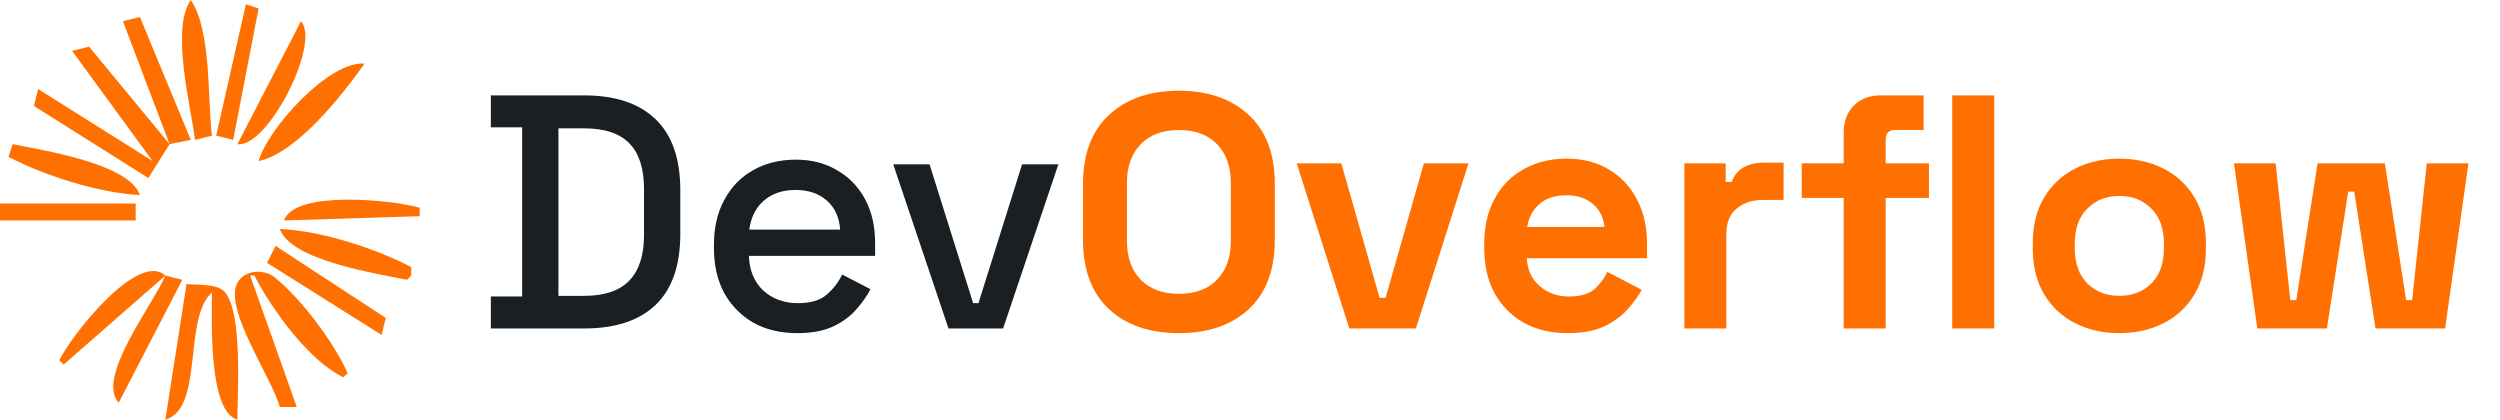
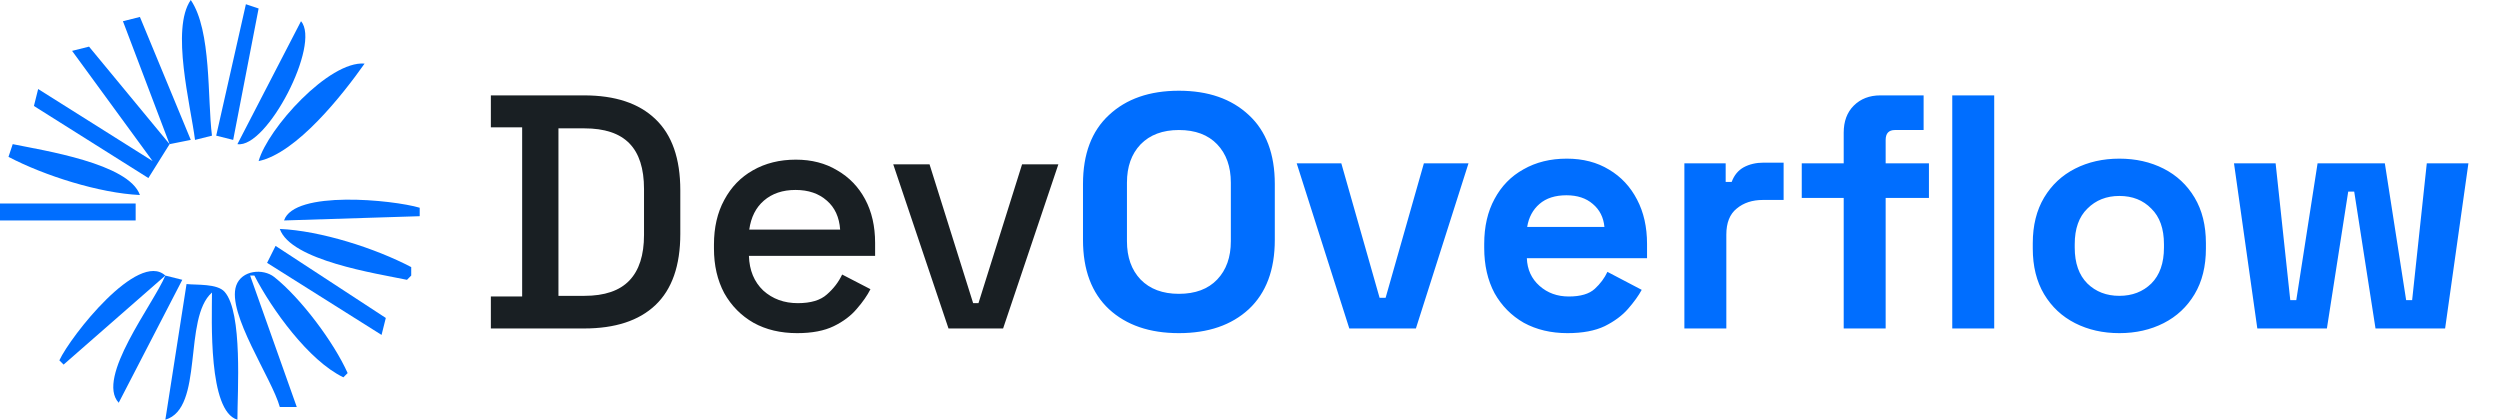
<svg xmlns="http://www.w3.org/2000/svg" width="137" height="23" fill="none" viewBox="0 0 137 23">
-   <path fill="#FF7000" d="M10.454 0C9.351 1.583 10.447 5.769 10.687 7.667L11.616 7.434C11.358 5.389 11.6 1.676 10.454 0Z" />
-   <path fill="#FF7000" d="M13.475 0.232L11.848 7.434L12.778 7.667L14.172 0.465L13.475 0.232Z" />
-   <path fill="#FF7000" d="M6.737 1.162L9.293 7.899L4.879 2.555L3.95 2.788L8.364 8.828L2.091 4.879L1.859 5.808L8.131 9.757L9.293 7.899L10.455 7.667L7.667 0.929L6.737 1.162Z" />
-   <path fill="#FF7000" d="M16.495 1.162L13.01 7.899C14.631 8.144 17.593 2.416 16.495 1.162Z" />
-   <path fill="#FF7000" d="M14.172 8.828C16.262 8.388 18.783 5.184 19.98 3.485C18.03 3.321 14.672 7.044 14.172 8.828Z" />
-   <path fill="#FF7000" d="M0.697 7.899L0.465 8.596C2.429 9.627 5.448 10.585 7.667 10.687C7.065 8.957 2.38 8.247 0.697 7.899Z" />
-   <path fill="#FF7000" d="M0 11.152V12.081H7.434V11.152H0Z" />
-   <path fill="#FF7000" d="M15.566 12.081L23 11.848V11.384C21.525 10.948 16.12 10.409 15.566 12.081Z" />
-   <path fill="#FF7000" d="M15.333 12.546C15.936 14.278 20.622 14.986 22.303 15.334L22.535 15.101V14.637C20.558 13.599 17.567 12.643 15.333 12.546Z" />
-   <path fill="#FF7000" d="M15.101 13.475L14.636 14.404L20.909 18.354L21.142 17.424L15.101 13.475Z" />
-   <path fill="#FF7000" d="M3.253 19.747L3.485 19.98L9.061 15.101C7.564 13.725 3.877 18.41 3.253 19.747Z" />
-   <path fill="#FF7000" d="M15.333 22.303H16.263L13.707 15.101H13.94C14.892 16.948 16.925 19.775 18.818 20.677L19.051 20.445C18.299 18.759 16.49 16.343 15.034 15.185C14.413 14.691 13.238 14.803 12.942 15.656C12.418 17.172 14.904 20.735 15.333 22.303Z" />
-   <path fill="#FF7000" d="M9.061 15.101C8.411 16.66 5.234 20.699 6.505 22.071L9.99 15.333L9.061 15.101Z" />
-   <path fill="#FF7000" d="M10.222 15.566L9.061 23C11.195 22.376 10.012 17.44 11.616 16.03C11.616 17.517 11.401 22.529 13.01 23C13.009 21.505 13.312 17.119 12.307 15.99C11.899 15.533 10.788 15.627 10.222 15.566Z" />
+   <path fill="#006eff" d="M10.454 0C9.351 1.583 10.447 5.769 10.687 7.667L11.616 7.434C11.358 5.389 11.6 1.676 10.454 0Z" />
+   <path fill="#006eff" d="M13.475 0.232L11.848 7.434L12.778 7.667L14.172 0.465L13.475 0.232Z" />
+   <path fill="#006eff" d="M6.737 1.162L9.293 7.899L4.879 2.555L3.95 2.788L8.364 8.828L2.091 4.879L1.859 5.808L8.131 9.757L9.293 7.899L10.455 7.667L7.667 0.929L6.737 1.162Z" />
+   <path fill="#006eff" d="M16.495 1.162L13.01 7.899C14.631 8.144 17.593 2.416 16.495 1.162Z" />
+   <path fill="#006eff" d="M14.172 8.828C16.262 8.388 18.783 5.184 19.98 3.485C18.03 3.321 14.672 7.044 14.172 8.828Z" />
+   <path fill="#006eff" d="M0.697 7.899L0.465 8.596C2.429 9.627 5.448 10.585 7.667 10.687C7.065 8.957 2.38 8.247 0.697 7.899Z" />
+   <path fill="#006eff" d="M0 11.152V12.081H7.434V11.152H0Z" />
+   <path fill="#006eff" d="M15.566 12.081L23 11.848V11.384C21.525 10.948 16.12 10.409 15.566 12.081Z" />
+   <path fill="#006eff" d="M15.333 12.546C15.936 14.278 20.622 14.986 22.303 15.334L22.535 15.101V14.637C20.558 13.599 17.567 12.643 15.333 12.546Z" />
+   <path fill="#006eff" d="M15.101 13.475L14.636 14.404L20.909 18.354L21.142 17.424L15.101 13.475Z" />
+   <path fill="#006eff" d="M3.253 19.747L3.485 19.98L9.061 15.101C7.564 13.725 3.877 18.41 3.253 19.747Z" />
+   <path fill="#006eff" d="M15.333 22.303H16.263L13.707 15.101H13.94C14.892 16.948 16.925 19.775 18.818 20.677L19.051 20.445C18.299 18.759 16.49 16.343 15.034 15.185C14.413 14.691 13.238 14.803 12.942 15.656C12.418 17.172 14.904 20.735 15.333 22.303Z" />
+   <path fill="#006eff" d="M9.061 15.101C8.411 16.66 5.234 20.699 6.505 22.071L9.99 15.333L9.061 15.101Z" />
+   <path fill="#006eff" d="M10.222 15.566L9.061 23C11.195 22.376 10.012 17.44 11.616 16.03C11.616 17.517 11.401 22.529 13.01 23C13.009 21.505 13.312 17.119 12.307 15.99C11.899 15.533 10.788 15.627 10.222 15.566Z" />
  <path fill="#191F23" d="M26.899 18V16.248H28.614V6.979H26.899V5.227H32.008C33.711 5.227 35.012 5.659 35.913 6.523C36.825 7.387 37.281 8.688 37.281 10.428V12.818C37.281 14.557 36.825 15.859 35.913 16.723C35.012 17.574 33.711 18 32.008 18H26.899ZM30.603 16.212H32.026C33.133 16.212 33.954 15.932 34.489 15.373C35.025 14.813 35.292 13.98 35.292 12.873V10.355C35.292 9.236 35.025 8.402 34.489 7.855C33.954 7.307 33.133 7.034 32.026 7.034H30.603V16.212ZM43.686 18.256C42.774 18.256 41.977 18.067 41.296 17.69C40.615 17.3 40.08 16.759 39.69 16.066C39.313 15.36 39.125 14.545 39.125 13.621V13.402C39.125 12.465 39.313 11.65 39.69 10.957C40.068 10.251 40.59 9.71 41.26 9.333C41.941 8.944 42.725 8.749 43.613 8.749C44.477 8.749 45.231 8.944 45.876 9.333C46.533 9.71 47.044 10.239 47.409 10.92C47.774 11.601 47.956 12.398 47.956 13.311V14.022H41.041C41.065 14.813 41.327 15.445 41.825 15.92C42.336 16.382 42.969 16.613 43.723 16.613C44.428 16.613 44.958 16.455 45.31 16.139C45.675 15.823 45.955 15.458 46.15 15.044L47.701 15.847C47.53 16.188 47.281 16.546 46.953 16.923C46.636 17.3 46.217 17.617 45.694 17.872C45.17 18.128 44.501 18.256 43.686 18.256ZM41.059 12.581H46.04C45.992 11.899 45.748 11.37 45.31 10.993C44.872 10.604 44.301 10.409 43.595 10.409C42.89 10.409 42.312 10.604 41.862 10.993C41.424 11.37 41.156 11.899 41.059 12.581ZM51.978 18L48.949 9.004H50.938L53.328 16.613H53.62L56.01 9.004H57.999L54.97 18H51.978Z" />
-   <path fill="#FF7000" d="M64.603 18.256C62.998 18.256 61.721 17.817 60.772 16.942C59.823 16.054 59.348 14.789 59.348 13.146V10.081C59.348 8.439 59.823 7.18 60.772 6.304C61.721 5.416 62.998 4.972 64.603 4.972C66.209 4.972 67.487 5.416 68.435 6.304C69.384 7.18 69.859 8.439 69.859 10.081V13.146C69.859 14.789 69.384 16.054 68.435 16.942C67.487 17.817 66.209 18.256 64.603 18.256ZM64.603 16.102C65.504 16.102 66.203 15.841 66.702 15.318C67.201 14.795 67.45 14.095 67.45 13.219V10.008C67.45 9.132 67.201 8.433 66.702 7.91C66.203 7.387 65.504 7.125 64.603 7.125C63.715 7.125 63.016 7.387 62.505 7.91C62.006 8.433 61.757 9.132 61.757 10.008V13.219C61.757 14.095 62.006 14.795 62.505 15.318C63.016 15.841 63.715 16.102 64.603 16.102ZM73.942 18L71.059 8.95H73.504L75.602 16.321H75.931L78.029 8.95H80.474L77.591 18H73.942ZM85.897 18.256C84.997 18.256 84.2 18.067 83.507 17.69C82.826 17.3 82.29 16.759 81.901 16.066C81.524 15.36 81.335 14.533 81.335 13.584V13.365C81.335 12.416 81.524 11.595 81.901 10.902C82.278 10.197 82.807 9.655 83.489 9.278C84.17 8.889 84.96 8.694 85.861 8.694C86.749 8.694 87.521 8.895 88.178 9.296C88.835 9.686 89.346 10.233 89.711 10.938C90.076 11.632 90.258 12.441 90.258 13.365V14.15H83.671C83.695 14.77 83.926 15.275 84.364 15.664C84.802 16.054 85.338 16.248 85.97 16.248C86.615 16.248 87.089 16.108 87.393 15.829C87.697 15.549 87.928 15.239 88.087 14.898L89.966 15.883C89.796 16.2 89.546 16.546 89.218 16.923C88.902 17.288 88.476 17.605 87.941 17.872C87.406 18.128 86.724 18.256 85.897 18.256ZM83.689 12.435H87.922C87.874 11.912 87.661 11.492 87.284 11.176C86.919 10.86 86.438 10.701 85.842 10.701C85.222 10.701 84.729 10.86 84.364 11.176C83.999 11.492 83.774 11.912 83.689 12.435ZM92.304 18V8.95H94.567V9.971H94.895C95.029 9.607 95.248 9.339 95.552 9.169C95.868 8.998 96.234 8.913 96.647 8.913H97.742V10.957H96.611C96.027 10.957 95.546 11.115 95.169 11.431C94.792 11.735 94.603 12.21 94.603 12.854V18H92.304ZM101.035 18V10.847H98.736V8.95H101.035V7.271C101.035 6.651 101.218 6.158 101.582 5.793C101.96 5.416 102.446 5.227 103.042 5.227H105.414V7.125H103.845C103.504 7.125 103.334 7.307 103.334 7.672V8.95H105.706V10.847H103.334V18H101.035ZM106.984 18V5.227H109.283V18H106.984ZM116.14 18.256C115.24 18.256 114.431 18.073 113.713 17.708C112.996 17.343 112.43 16.814 112.016 16.121C111.603 15.427 111.396 14.594 111.396 13.621V13.329C111.396 12.356 111.603 11.522 112.016 10.829C112.43 10.136 112.996 9.607 113.713 9.242C114.431 8.877 115.24 8.694 116.14 8.694C117.04 8.694 117.849 8.877 118.567 9.242C119.285 9.607 119.85 10.136 120.264 10.829C120.678 11.522 120.884 12.356 120.884 13.329V13.621C120.884 14.594 120.678 15.427 120.264 16.121C119.85 16.814 119.285 17.343 118.567 17.708C117.849 18.073 117.04 18.256 116.14 18.256ZM116.14 16.212C116.846 16.212 117.43 15.987 117.892 15.537C118.354 15.075 118.585 14.418 118.585 13.566V13.384C118.585 12.532 118.354 11.881 117.892 11.431C117.442 10.969 116.858 10.738 116.14 10.738C115.435 10.738 114.851 10.969 114.389 11.431C113.926 11.881 113.695 12.532 113.695 13.384V13.566C113.695 14.418 113.926 15.075 114.389 15.537C114.851 15.987 115.435 16.212 116.14 16.212ZM123.701 18L122.423 8.95H124.704L125.507 16.449H125.836L127.003 8.95H130.689L131.857 16.449H132.185L132.988 8.95H135.269L133.992 18H130.178L129.011 10.501H128.682L127.514 18H123.701Z" />
+   <path fill="#006eff" d="M64.603 18.256C62.998 18.256 61.721 17.817 60.772 16.942C59.823 16.054 59.348 14.789 59.348 13.146V10.081C59.348 8.439 59.823 7.18 60.772 6.304C61.721 5.416 62.998 4.972 64.603 4.972C66.209 4.972 67.487 5.416 68.435 6.304C69.384 7.18 69.859 8.439 69.859 10.081V13.146C69.859 14.789 69.384 16.054 68.435 16.942C67.487 17.817 66.209 18.256 64.603 18.256ZM64.603 16.102C65.504 16.102 66.203 15.841 66.702 15.318C67.201 14.795 67.45 14.095 67.45 13.219V10.008C67.45 9.132 67.201 8.433 66.702 7.91C66.203 7.387 65.504 7.125 64.603 7.125C63.715 7.125 63.016 7.387 62.505 7.91C62.006 8.433 61.757 9.132 61.757 10.008V13.219C61.757 14.095 62.006 14.795 62.505 15.318C63.016 15.841 63.715 16.102 64.603 16.102ZM73.942 18L71.059 8.95H73.504L75.602 16.321H75.931L78.029 8.95H80.474L77.591 18H73.942ZM85.897 18.256C84.997 18.256 84.2 18.067 83.507 17.69C82.826 17.3 82.29 16.759 81.901 16.066C81.524 15.36 81.335 14.533 81.335 13.584V13.365C81.335 12.416 81.524 11.595 81.901 10.902C82.278 10.197 82.807 9.655 83.489 9.278C84.17 8.889 84.96 8.694 85.861 8.694C86.749 8.694 87.521 8.895 88.178 9.296C88.835 9.686 89.346 10.233 89.711 10.938C90.076 11.632 90.258 12.441 90.258 13.365V14.15H83.671C83.695 14.77 83.926 15.275 84.364 15.664C84.802 16.054 85.338 16.248 85.97 16.248C86.615 16.248 87.089 16.108 87.393 15.829C87.697 15.549 87.928 15.239 88.087 14.898L89.966 15.883C89.796 16.2 89.546 16.546 89.218 16.923C88.902 17.288 88.476 17.605 87.941 17.872C87.406 18.128 86.724 18.256 85.897 18.256ZM83.689 12.435H87.922C87.874 11.912 87.661 11.492 87.284 11.176C86.919 10.86 86.438 10.701 85.842 10.701C85.222 10.701 84.729 10.86 84.364 11.176C83.999 11.492 83.774 11.912 83.689 12.435ZM92.304 18V8.95H94.567V9.971H94.895C95.029 9.607 95.248 9.339 95.552 9.169C95.868 8.998 96.234 8.913 96.647 8.913H97.742V10.957H96.611C96.027 10.957 95.546 11.115 95.169 11.431C94.792 11.735 94.603 12.21 94.603 12.854V18H92.304ZM101.035 18V10.847H98.736V8.95H101.035V7.271C101.035 6.651 101.218 6.158 101.582 5.793C101.96 5.416 102.446 5.227 103.042 5.227H105.414V7.125H103.845C103.504 7.125 103.334 7.307 103.334 7.672V8.95H105.706V10.847H103.334V18H101.035ZM106.984 18V5.227H109.283V18H106.984ZM116.14 18.256C115.24 18.256 114.431 18.073 113.713 17.708C112.996 17.343 112.43 16.814 112.016 16.121C111.603 15.427 111.396 14.594 111.396 13.621V13.329C111.396 12.356 111.603 11.522 112.016 10.829C112.43 10.136 112.996 9.607 113.713 9.242C114.431 8.877 115.24 8.694 116.14 8.694C117.04 8.694 117.849 8.877 118.567 9.242C119.285 9.607 119.85 10.136 120.264 10.829C120.678 11.522 120.884 12.356 120.884 13.329V13.621C120.884 14.594 120.678 15.427 120.264 16.121C119.85 16.814 119.285 17.343 118.567 17.708C117.849 18.073 117.04 18.256 116.14 18.256ZM116.14 16.212C116.846 16.212 117.43 15.987 117.892 15.537C118.354 15.075 118.585 14.418 118.585 13.566V13.384C118.585 12.532 118.354 11.881 117.892 11.431C117.442 10.969 116.858 10.738 116.14 10.738C115.435 10.738 114.851 10.969 114.389 11.431C113.926 11.881 113.695 12.532 113.695 13.384V13.566C113.695 14.418 113.926 15.075 114.389 15.537C114.851 15.987 115.435 16.212 116.14 16.212ZM123.701 18L122.423 8.95H124.704L125.507 16.449H125.836L127.003 8.95H130.689L131.857 16.449H132.185L132.988 8.95H135.269L133.992 18H130.178L129.011 10.501H128.682L127.514 18H123.701Z" />
</svg>
